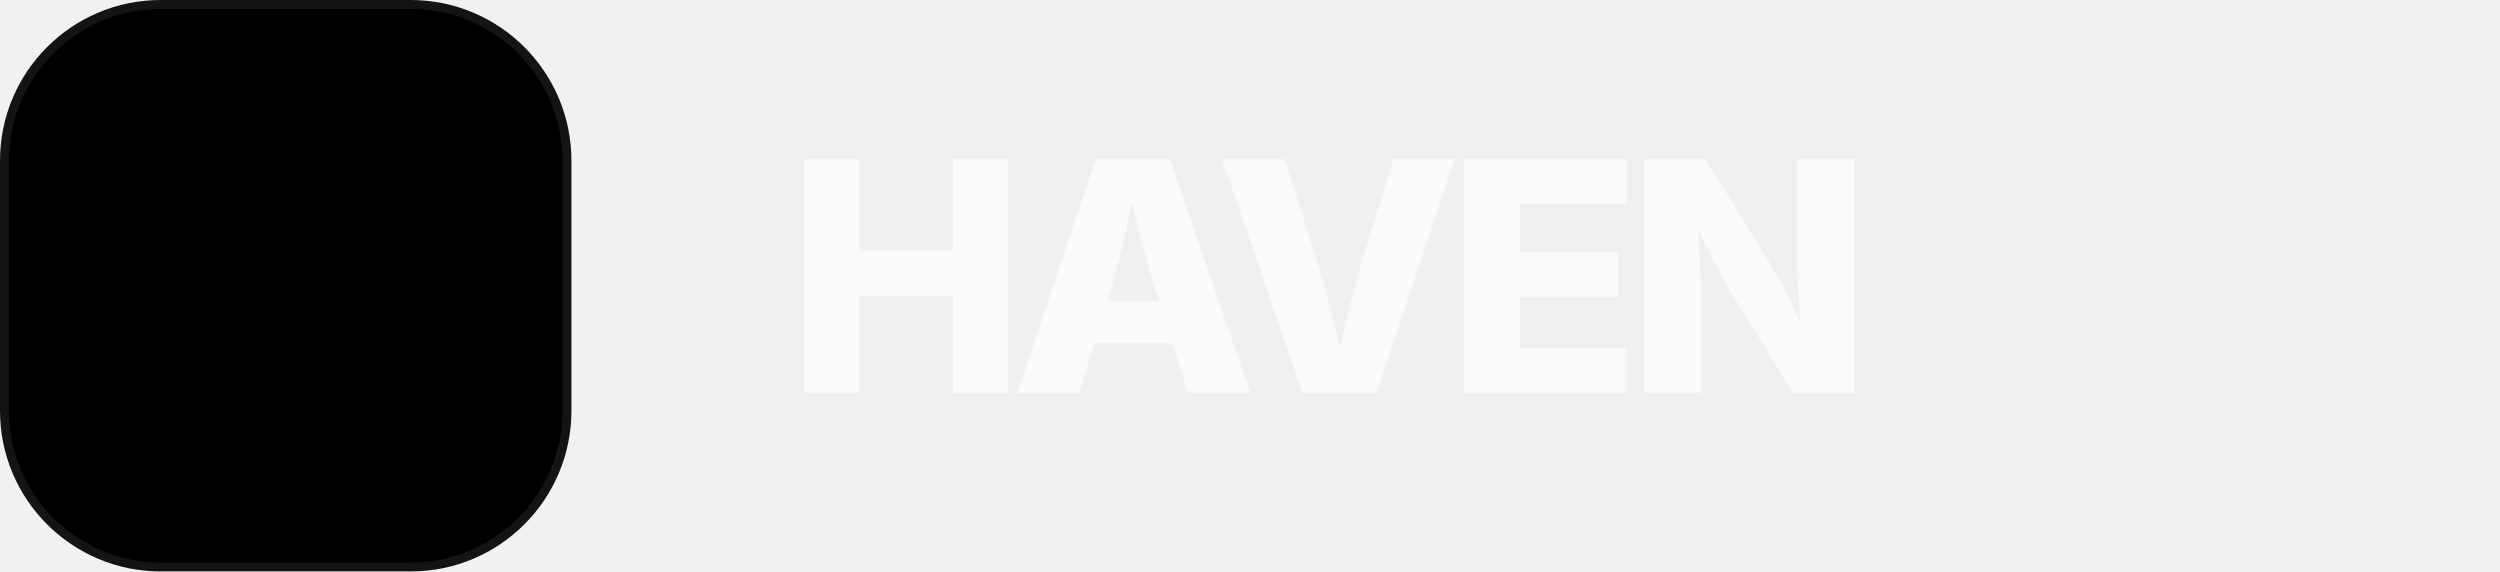
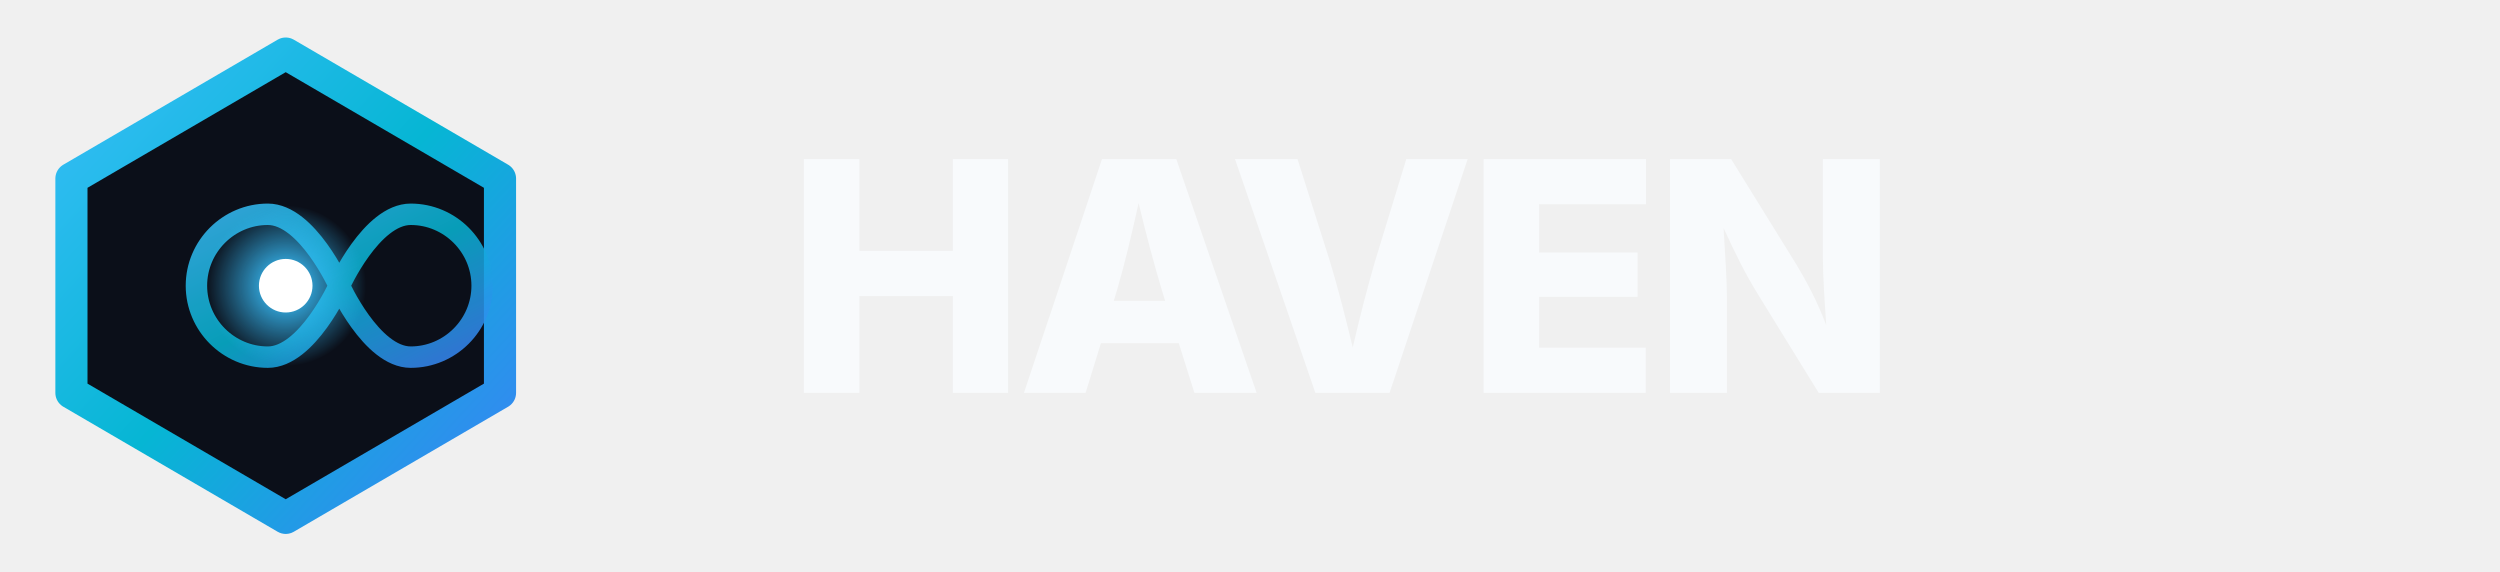
<svg xmlns="http://www.w3.org/2000/svg" viewBox="0 0 140 32" fill="none">
  <defs>
-     <linearGradient id="haven-logo-grad" x1="0%" y1="0%" x2="100%" y2="100%">
-       <stop offset="0%" stopColor="#38bdf8" />
-       <stop offset="100%" stopColor="#0284c7" />
+     <linearGradient id="glow-grad" x1="0%" y1="0%" x2="100%" y2="100%">
+       <stop offset="0%" stop-color="#38bdf8" />
+       <stop offset="50%" stop-color="#06b6d4" />
+       <stop offset="100%" stop-color="#3b82f6" />
    </linearGradient>
-     <linearGradient id="haven-logo-bg" x1="0%" y1="0%" x2="100%" y2="100%">
-       <stop offset="0%" stopColor="#0f172a" />
-       <stop offset="100%" stopColor="#1e293b" />
-     </linearGradient>
+     <radialGradient id="core-glow" cx="50%" cy="50%" r="50%">
+       <stop offset="0%" stop-color="#ffffff" />
+       <stop offset="30%" stop-color="#38bdf8" stop-opacity="0.8" />
+       <stop offset="100%" stop-color="#38bdf8" stop-opacity="0" />
+     </radialGradient>
  </defs>
  <g transform="translate(0, 0)">
-     <rect width="32" height="32" rx="9" fill="url(#haven-logo-bg)" stroke="rgba(255,255,255,0.08)" stroke-width="1" />
-     <path d="M9.5 8.5V23.5" stroke="url(#haven-logo-grad)" stroke-width="2.8" stroke-linecap="round" />
-     <path d="M22.5 8.5V23.5" stroke="url(#haven-logo-grad)" stroke-width="2.8" stroke-linecap="round" />
-     <path d="M9.5 14.5L16 9.5L22.5 14.5" stroke="url(#haven-logo-grad)" stroke-width="2.5" stroke-linecap="round" stroke-linejoin="round" />
-     <path d="M9.5 19L16 14L22.5 19" stroke="url(#haven-logo-grad)" stroke-width="2.5" stroke-linecap="round" stroke-linejoin="round" />
+     <polygon points="16,3 28,10 28,22 16,29 4,22 4,10" fill="#0b0f19" stroke="url(#glow-grad)" stroke-width="1.8" stroke-linejoin="round" />
+     <path d="M11 16c0-2.2 1.8-4 4-4s4 4 4 4 1.8 4 4 4 4-1.8 4-4-1.8-4-4-4-4 4-4 4-1.8 4-4 4-4-1.8-4-4z" stroke="url(#glow-grad)" stroke-width="1.2" stroke-linecap="round" stroke-linejoin="round" opacity="0.85" />
+     <circle cx="16" cy="16" r="4.5" fill="url(#core-glow)" />
+     <circle cx="16" cy="16" r="1.5" fill="#ffffff" />
  </g>
-   <text x="44" y="22" fill="#f8fafc" font-family="system-ui, -apple-system, sans-serif" font-size="18" font-weight="800" letter-spacing="-0.05em">HAVEN</text>
+   <text x="44" y="22" fill="#f8fafc" font-family="system-ui, -apple-system, sans-serif" font-size="18" font-weight="800" letter-spacing="-0.03em">HAVEN</text>
</svg>
